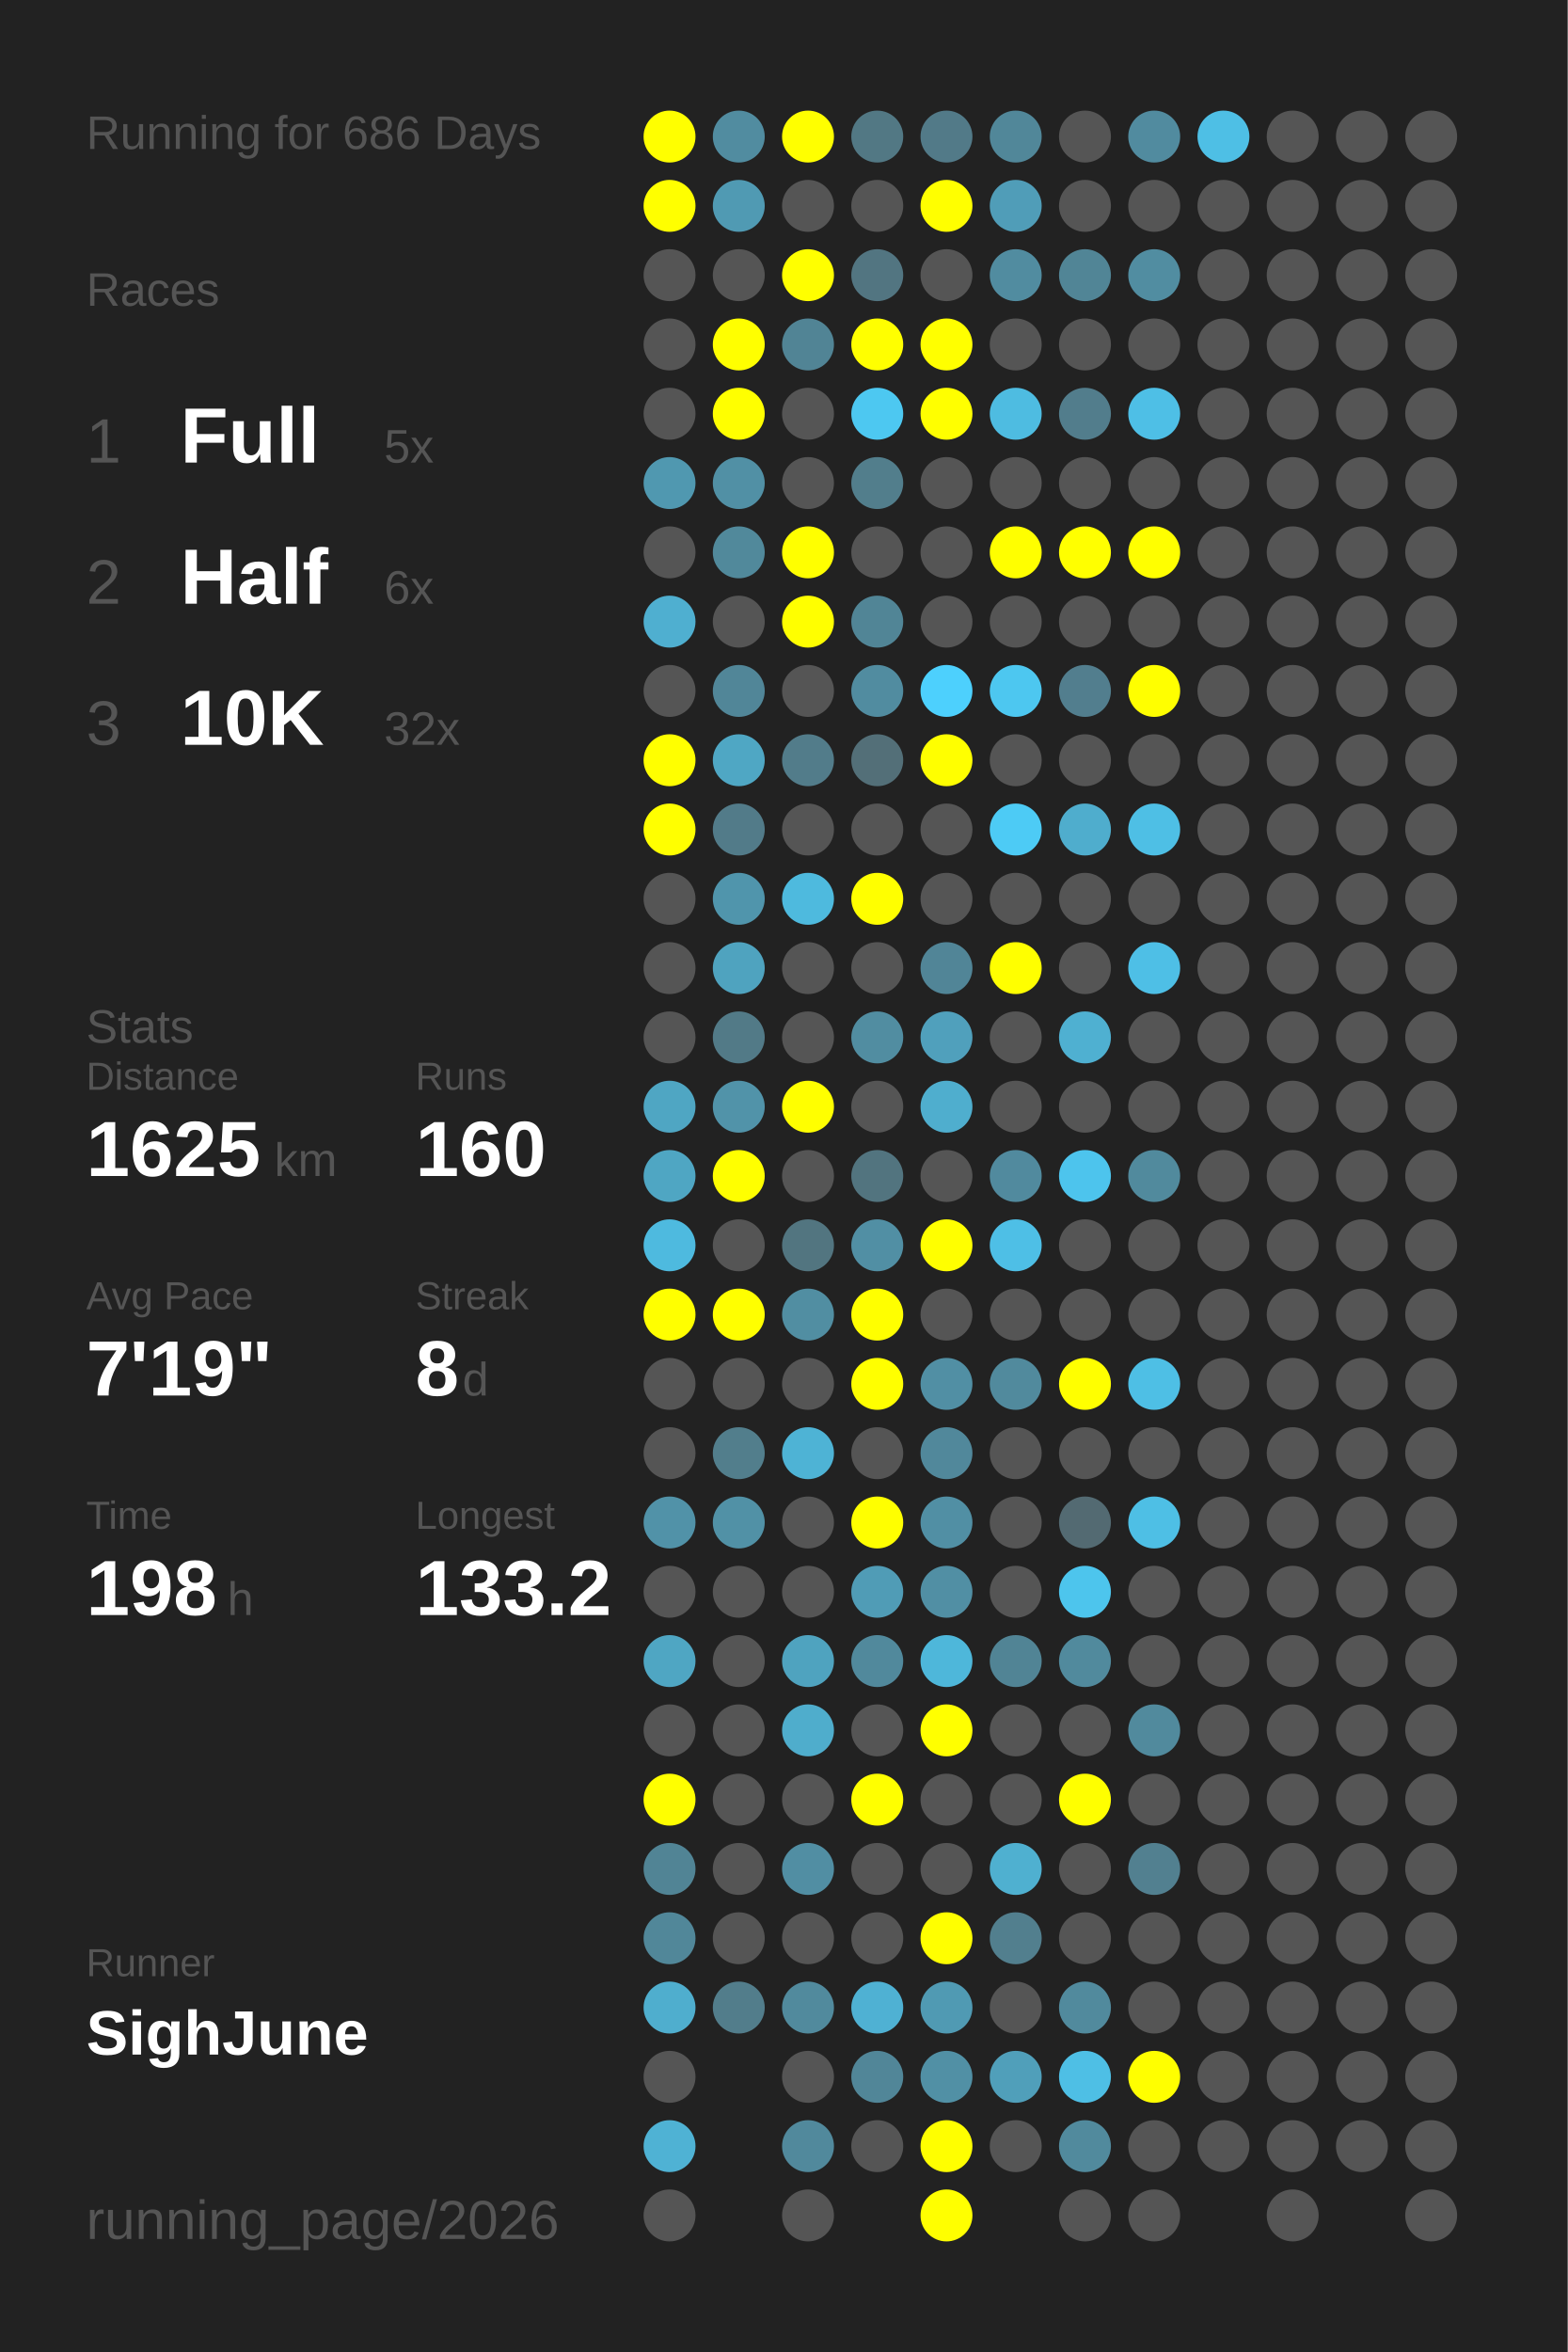
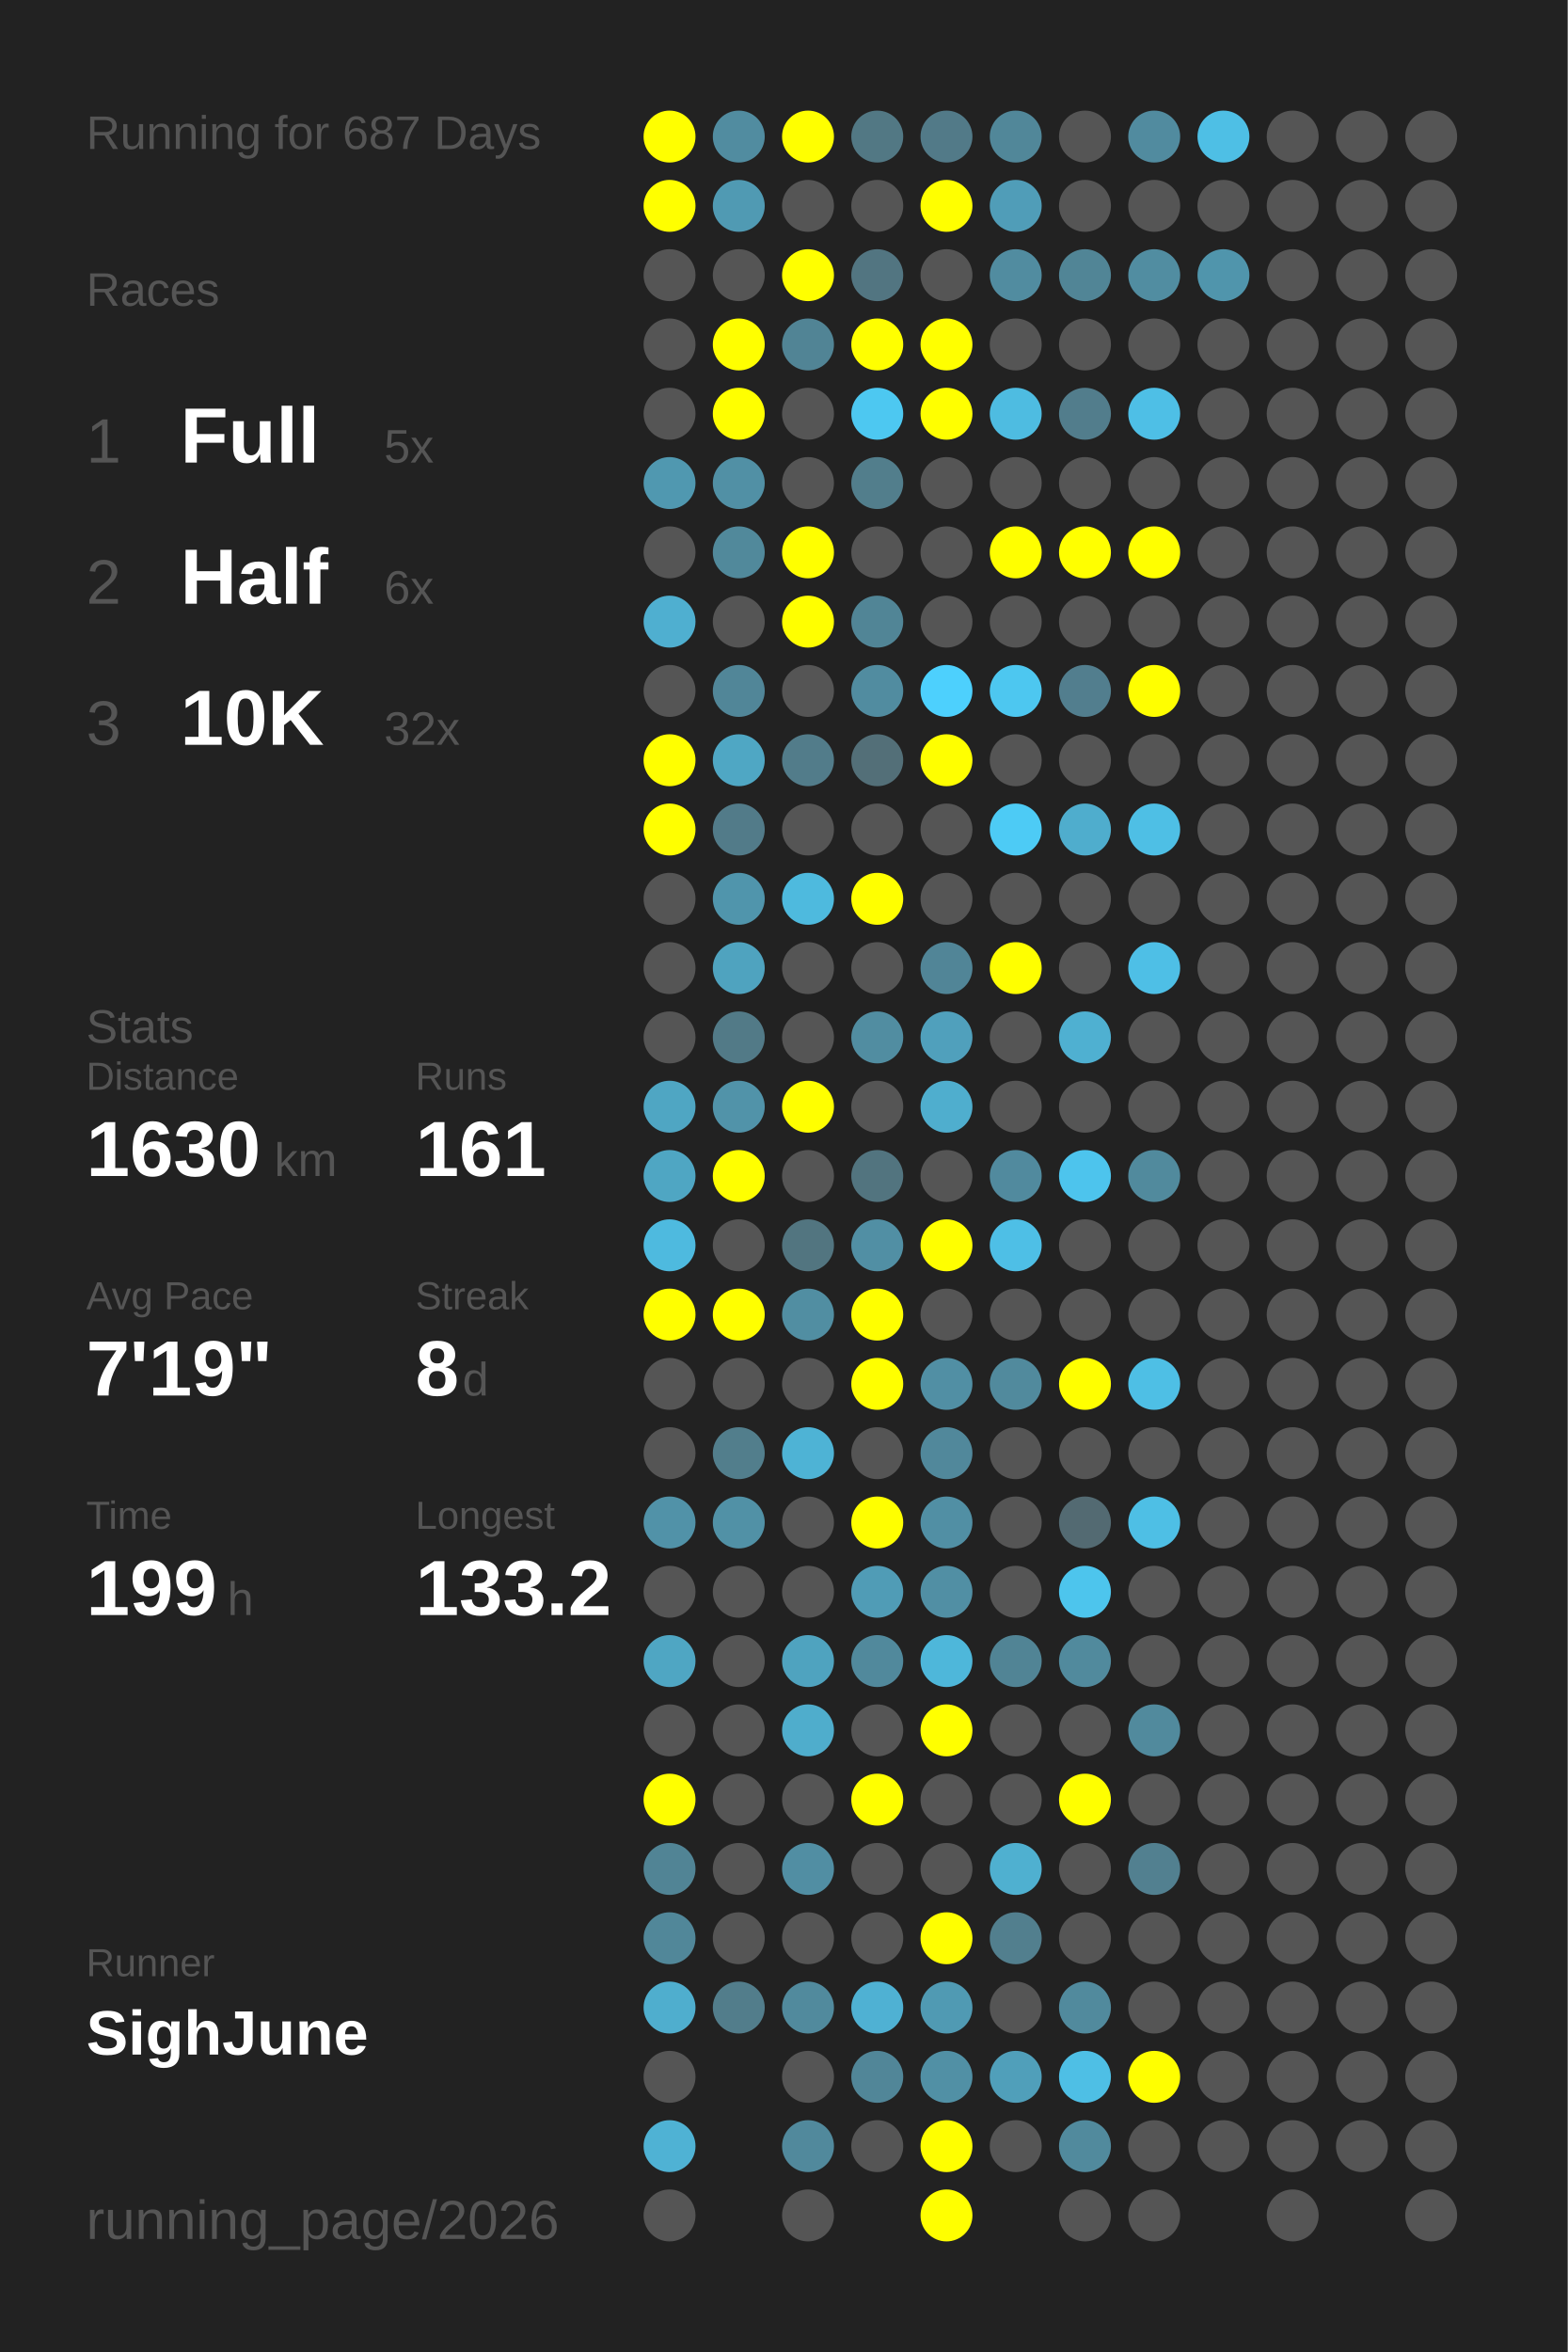
<svg xmlns="http://www.w3.org/2000/svg" baseProfile="full" height="300mm" version="1.1" viewBox="0,0,200,300" width="200mm">
  <defs />
  <rect fill="#222222" height="300" width="200" x="0" y="0" />
-   <text fill="#555555" style="font-size:6px; font-family:Arial;" x="11" y="19">Running for 686 Days</text>
+   <text fill="#555555" style="font-size:6px; font-family:Arial;" x="11" y="19">Running for 687 Days</text>
  <text fill="#555555" style="font-size:6px; font-family:Arial;" x="11" y="39">Races</text>
  <text fill="#555555" style="font-size:8px; font-family:Arial;" x="11" y="59">1</text>
  <text fill="#FFFFFF" style="font-size:10px; font-family:Arial; font-weight:bold;" x="23" y="59">Full</text>
  <text fill="#555555" style="font-size:6px; font-family:Arial;" x="49" y="59">5x</text>
  <text fill="#555555" style="font-size:8px; font-family:Arial;" x="11" y="77">2</text>
  <text fill="#FFFFFF" style="font-size:10px; font-family:Arial; font-weight:bold;" x="23" y="77">Half</text>
  <text fill="#555555" style="font-size:6px; font-family:Arial;" x="49" y="77">6x</text>
  <text fill="#555555" style="font-size:8px; font-family:Arial;" x="11" y="95">3</text>
  <text fill="#FFFFFF" style="font-size:10px; font-family:Arial; font-weight:bold;" x="23" y="95">10K</text>
  <text fill="#555555" style="font-size:6px; font-family:Arial;" x="49" y="95">32x</text>
  <text fill="#555555" style="font-size:6px; font-family:Arial;" x="11" y="133">Stats</text>
  <text fill="#555555" style="font-size:5px; font-family:Arial;" x="11" y="139">Distance</text>
-   <text fill="#FFFFFF" style="font-size:10px; font-family:Arial; font-weight:bold;" x="11" y="150">1625</text>
+   <text fill="#FFFFFF" style="font-size:10px; font-family:Arial; font-weight:bold;" x="11" y="150">1630</text>
  <text fill="#555555" style="font-size:6px; font-family:Arial;" x="35" y="150">km</text>
  <text fill="#555555" style="font-size:5px; font-family:Arial;" x="53" y="139">Runs</text>
-   <text fill="#FFFFFF" style="font-size:10px; font-family:Arial; font-weight:bold;" x="53" y="150">160</text>
+   <text fill="#FFFFFF" style="font-size:10px; font-family:Arial; font-weight:bold;" x="53" y="150">161</text>
  <text fill="#555555" style="font-size:5px; font-family:Arial;" x="11" y="167">Avg Pace</text>
  <text fill="#FFFFFF" style="font-size:10px; font-family:Arial; font-weight:bold;" x="11" y="178">7'19"</text>
  <text fill="#555555" style="font-size:5px; font-family:Arial;" x="53" y="167">Streak</text>
  <text fill="#FFFFFF" style="font-size:10px; font-family:Arial; font-weight:bold;" x="53" y="178">8</text>
  <text fill="#555555" style="font-size:6px; font-family:Arial;" x="59" y="178">d</text>
  <text fill="#555555" style="font-size:5px; font-family:Arial;" x="11" y="195">Time</text>
-   <text fill="#FFFFFF" style="font-size:10px; font-family:Arial; font-weight:bold;" x="11" y="206">198</text>
+   <text fill="#FFFFFF" style="font-size:10px; font-family:Arial; font-weight:bold;" x="11" y="206">199</text>
  <text fill="#555555" style="font-size:6px; font-family:Arial;" x="29" y="206">h</text>
  <text fill="#555555" style="font-size:5px; font-family:Arial;" x="53" y="195">Longest</text>
  <text fill="#FFFFFF" style="font-size:10px; font-family:Arial; font-weight:bold;" x="53" y="206">133.2</text>
  <text fill="#555555" style="font-size:5px; font-family:Arial;" x="11" y="252.065">Runner</text>
  <text fill="#FFFFFF" style="font-size:8px; font-family:Arial; font-weight:bold;" x="11" y="262.065">SighJune</text>
  <text fill="#555555" style="font-size:7px; font-family:Arial;" x="11" y="285.581">running_page/2026</text>
  <circle cx="85.417" cy="17.419" fill="#FFFF00" r="3.312" />
  <circle cx="85.417" cy="26.258" fill="#FFFF00" r="3.312" />
  <circle cx="85.417" cy="35.097" fill="#555555" r="3.312" />
  <circle cx="85.417" cy="43.935" fill="#555555" r="3.312" />
  <circle cx="85.417" cy="52.774" fill="#555555" r="3.312" />
  <circle cx="85.417" cy="61.613" fill="#5098b0" r="3.312" />
  <circle cx="85.417" cy="70.452" fill="#555555" r="3.312" />
  <circle cx="85.417" cy="79.29" fill="#4fafd0" r="3.312" />
  <circle cx="85.417" cy="88.129" fill="#555555" r="3.312" />
  <circle cx="85.417" cy="96.968" fill="#FFFF00" r="3.312" />
  <circle cx="85.417" cy="105.806" fill="#FFFF00" r="3.312" />
  <circle cx="85.417" cy="114.645" fill="#555555" r="3.312" />
  <circle cx="85.417" cy="123.484" fill="#555555" r="3.312" />
  <circle cx="85.417" cy="132.323" fill="#555555" r="3.312" />
  <circle cx="85.417" cy="141.161" fill="#4fa6c3" r="3.312" />
  <circle cx="85.417" cy="150" fill="#4fa6c3" r="3.312" />
  <circle cx="85.417" cy="158.839" fill="#4ebadf" r="3.312" />
  <circle cx="85.417" cy="167.677" fill="#FFFF00" r="3.312" />
  <circle cx="85.417" cy="176.516" fill="#555555" r="3.312" />
  <circle cx="85.417" cy="185.355" fill="#555555" r="3.312" />
  <circle cx="85.417" cy="194.194" fill="#5192a8" r="3.312" />
  <circle cx="85.417" cy="203.032" fill="#555555" r="3.312" />
  <circle cx="85.417" cy="211.871" fill="#4fa6c3" r="3.312" />
  <circle cx="85.417" cy="220.71" fill="#555555" r="3.312" />
  <circle cx="85.417" cy="229.548" fill="#FFFF00" r="3.312" />
  <circle cx="85.417" cy="238.387" fill="#518495" r="3.312" />
  <circle cx="85.417" cy="247.226" fill="#518799" r="3.312" />
  <circle cx="85.417" cy="256.065" fill="#4faece" r="3.312" />
  <circle cx="85.417" cy="264.903" fill="#555555" r="3.312" />
  <circle cx="85.417" cy="273.742" fill="#4fb2d4" r="3.312" />
  <circle cx="85.417" cy="282.581" fill="#555555" r="3.312" />
  <circle cx="94.25" cy="17.419" fill="#518ca0" r="3.312" />
  <circle cx="94.25" cy="26.258" fill="#509ab3" r="3.312" />
  <circle cx="94.25" cy="35.097" fill="#555555" r="3.312" />
  <circle cx="94.25" cy="43.935" fill="#FFFF00" r="3.312" />
  <circle cx="94.25" cy="52.774" fill="#FFFF00" r="3.312" />
  <circle cx="94.25" cy="61.613" fill="#5190a5" r="3.312" />
  <circle cx="94.25" cy="70.452" fill="#51899b" r="3.312" />
  <circle cx="94.25" cy="79.29" fill="#555555" r="3.312" />
  <circle cx="94.25" cy="88.129" fill="#518698" r="3.312" />
  <circle cx="94.25" cy="96.968" fill="#4fa7c4" r="3.312" />
  <circle cx="94.25" cy="105.806" fill="#527b89" r="3.312" />
  <circle cx="94.25" cy="114.645" fill="#5095ac" r="3.312" />
  <circle cx="94.25" cy="123.484" fill="#4fa3bf" r="3.312" />
  <circle cx="94.25" cy="132.323" fill="#527a87" r="3.312" />
  <circle cx="94.25" cy="141.161" fill="#5193a9" r="3.312" />
  <circle cx="94.25" cy="150" fill="#FFFF00" r="3.312" />
  <circle cx="94.25" cy="158.839" fill="#555555" r="3.312" />
  <circle cx="94.25" cy="167.677" fill="#FFFF00" r="3.312" />
  <circle cx="94.25" cy="176.516" fill="#555555" r="3.312" />
  <circle cx="94.25" cy="185.355" fill="#527e8c" r="3.312" />
  <circle cx="94.25" cy="194.194" fill="#5191a6" r="3.312" />
  <circle cx="94.25" cy="203.032" fill="#555555" r="3.312" />
  <circle cx="94.25" cy="211.871" fill="#555555" r="3.312" />
  <circle cx="94.25" cy="220.71" fill="#555555" r="3.312" />
  <circle cx="94.25" cy="229.548" fill="#555555" r="3.312" />
  <circle cx="94.25" cy="238.387" fill="#555555" r="3.312" />
  <circle cx="94.25" cy="247.226" fill="#555555" r="3.312" />
  <circle cx="94.25" cy="256.065" fill="#527d8b" r="3.312" />
  <circle cx="103.083" cy="17.419" fill="#FFFF00" r="3.312" />
  <circle cx="103.083" cy="26.258" fill="#555555" r="3.312" />
  <circle cx="103.083" cy="35.097" fill="#FFFF00" r="3.312" />
  <circle cx="103.083" cy="43.935" fill="#518495" r="3.312" />
  <circle cx="103.083" cy="52.774" fill="#555555" r="3.312" />
  <circle cx="103.083" cy="61.613" fill="#555555" r="3.312" />
  <circle cx="103.083" cy="70.452" fill="#FFFF00" r="3.312" />
  <circle cx="103.083" cy="79.29" fill="#FFFF00" r="3.312" />
  <circle cx="103.083" cy="88.129" fill="#555555" r="3.312" />
  <circle cx="103.083" cy="96.968" fill="#527c8a" r="3.312" />
  <circle cx="103.083" cy="105.806" fill="#555555" r="3.312" />
  <circle cx="103.083" cy="114.645" fill="#4ebade" r="3.312" />
  <circle cx="103.083" cy="123.484" fill="#555555" r="3.312" />
  <circle cx="103.083" cy="132.323" fill="#555555" r="3.312" />
  <circle cx="103.083" cy="141.161" fill="#FFFF00" r="3.312" />
  <circle cx="103.083" cy="150" fill="#555555" r="3.312" />
  <circle cx="103.083" cy="158.839" fill="#527580" r="3.312" />
  <circle cx="103.083" cy="167.677" fill="#518ea2" r="3.312" />
  <circle cx="103.083" cy="176.516" fill="#555555" r="3.312" />
  <circle cx="103.083" cy="185.355" fill="#4eb3d5" r="3.312" />
  <circle cx="103.083" cy="194.194" fill="#555555" r="3.312" />
  <circle cx="103.083" cy="203.032" fill="#555555" r="3.312" />
  <circle cx="103.083" cy="211.871" fill="#4fa3bf" r="3.312" />
  <circle cx="103.083" cy="220.71" fill="#4fadcc" r="3.312" />
  <circle cx="103.083" cy="229.548" fill="#555555" r="3.312" />
  <circle cx="103.083" cy="238.387" fill="#518ea3" r="3.312" />
  <circle cx="103.083" cy="247.226" fill="#555555" r="3.312" />
  <circle cx="103.083" cy="256.065" fill="#518a9d" r="3.312" />
  <circle cx="103.083" cy="264.903" fill="#555555" r="3.312" />
  <circle cx="103.083" cy="273.742" fill="#51899c" r="3.312" />
  <circle cx="103.083" cy="282.581" fill="#555555" r="3.312" />
  <circle cx="111.917" cy="17.419" fill="#527884" r="3.312" />
  <circle cx="111.917" cy="26.258" fill="#555555" r="3.312" />
  <circle cx="111.917" cy="35.097" fill="#527581" r="3.312" />
  <circle cx="111.917" cy="43.935" fill="#FFFF00" r="3.312" />
  <circle cx="111.917" cy="52.774" fill="#4dc8f1" r="3.312" />
  <circle cx="111.917" cy="61.613" fill="#527e8c" r="3.312" />
  <circle cx="111.917" cy="70.452" fill="#555555" r="3.312" />
  <circle cx="111.917" cy="79.29" fill="#518596" r="3.312" />
  <circle cx="111.917" cy="88.129" fill="#518ca0" r="3.312" />
  <circle cx="111.917" cy="96.968" fill="#536f78" r="3.312" />
  <circle cx="111.917" cy="105.806" fill="#555555" r="3.312" />
  <circle cx="111.917" cy="114.645" fill="#FFFF00" r="3.312" />
  <circle cx="111.917" cy="123.484" fill="#555555" r="3.312" />
  <circle cx="111.917" cy="132.323" fill="#518da1" r="3.312" />
  <circle cx="111.917" cy="141.161" fill="#555555" r="3.312" />
  <circle cx="111.917" cy="150" fill="#52747f" r="3.312" />
  <circle cx="111.917" cy="158.839" fill="#518fa4" r="3.312" />
  <circle cx="111.917" cy="167.677" fill="#FFFF00" r="3.312" />
  <circle cx="111.917" cy="176.516" fill="#FFFF00" r="3.312" />
  <circle cx="111.917" cy="185.355" fill="#555555" r="3.312" />
  <circle cx="111.917" cy="194.194" fill="#FFFF00" r="3.312" />
  <circle cx="111.917" cy="203.032" fill="#509cb6" r="3.312" />
  <circle cx="111.917" cy="211.871" fill="#51899c" r="3.312" />
  <circle cx="111.917" cy="220.71" fill="#555555" r="3.312" />
  <circle cx="111.917" cy="229.548" fill="#FFFF00" r="3.312" />
  <circle cx="111.917" cy="238.387" fill="#555555" r="3.312" />
  <circle cx="111.917" cy="247.226" fill="#555555" r="3.312" />
  <circle cx="111.917" cy="256.065" fill="#4fb1d3" r="3.312" />
  <circle cx="111.917" cy="264.903" fill="#518698" r="3.312" />
  <circle cx="111.917" cy="273.742" fill="#555555" r="3.312" />
  <circle cx="120.75" cy="17.419" fill="#527a88" r="3.312" />
  <circle cx="120.75" cy="26.258" fill="#FFFF00" r="3.312" />
  <circle cx="120.75" cy="35.097" fill="#555555" r="3.312" />
  <circle cx="120.75" cy="43.935" fill="#FFFF00" r="3.312" />
  <circle cx="120.75" cy="52.774" fill="#FFFF00" r="3.312" />
  <circle cx="120.75" cy="61.613" fill="#555555" r="3.312" />
  <circle cx="120.75" cy="70.452" fill="#555555" r="3.312" />
  <circle cx="120.75" cy="79.29" fill="#555555" r="3.312" />
  <circle cx="120.75" cy="88.129" fill="#4dd0fd" r="3.312" />
  <circle cx="120.75" cy="96.968" fill="#FFFF00" r="3.312" />
  <circle cx="120.75" cy="105.806" fill="#555555" r="3.312" />
  <circle cx="120.75" cy="114.645" fill="#555555" r="3.312" />
  <circle cx="120.75" cy="123.484" fill="#518597" r="3.312" />
  <circle cx="120.75" cy="132.323" fill="#50a0bc" r="3.312" />
  <circle cx="120.75" cy="141.161" fill="#4faece" r="3.312" />
  <circle cx="120.75" cy="150" fill="#555555" r="3.312" />
  <circle cx="120.75" cy="158.839" fill="#FFFF00" r="3.312" />
  <circle cx="120.75" cy="167.677" fill="#555555" r="3.312" />
  <circle cx="120.75" cy="176.516" fill="#518fa4" r="3.312" />
  <circle cx="120.75" cy="185.355" fill="#51889b" r="3.312" />
  <circle cx="120.75" cy="194.194" fill="#518fa4" r="3.312" />
  <circle cx="120.75" cy="203.032" fill="#518fa4" r="3.312" />
  <circle cx="120.75" cy="211.871" fill="#4eb7da" r="3.312" />
  <circle cx="120.75" cy="220.71" fill="#FFFF00" r="3.312" />
  <circle cx="120.75" cy="229.548" fill="#555555" r="3.312" />
  <circle cx="120.75" cy="238.387" fill="#555555" r="3.312" />
  <circle cx="120.75" cy="247.226" fill="#FFFF00" r="3.312" />
  <circle cx="120.75" cy="256.065" fill="#509ab3" r="3.312" />
  <circle cx="120.75" cy="264.903" fill="#5190a5" r="3.312" />
  <circle cx="120.75" cy="273.742" fill="#FFFF00" r="3.312" />
  <circle cx="120.75" cy="282.581" fill="#FFFF00" r="3.312" />
  <circle cx="129.583" cy="17.419" fill="#518799" r="3.312" />
  <circle cx="129.583" cy="26.258" fill="#509db8" r="3.312" />
  <circle cx="129.583" cy="35.097" fill="#518ca0" r="3.312" />
  <circle cx="129.583" cy="43.935" fill="#555555" r="3.312" />
  <circle cx="129.583" cy="52.774" fill="#4ebce1" r="3.312" />
  <circle cx="129.583" cy="61.613" fill="#555555" r="3.312" />
  <circle cx="129.583" cy="70.452" fill="#FFFF00" r="3.312" />
  <circle cx="129.583" cy="79.29" fill="#555555" r="3.312" />
  <circle cx="129.583" cy="88.129" fill="#4dc7f0" r="3.312" />
  <circle cx="129.583" cy="96.968" fill="#555555" r="3.312" />
  <circle cx="129.583" cy="105.806" fill="#4dcbf5" r="3.312" />
  <circle cx="129.583" cy="114.645" fill="#555555" r="3.312" />
  <circle cx="129.583" cy="123.484" fill="#FFFF00" r="3.312" />
  <circle cx="129.583" cy="132.323" fill="#555555" r="3.312" />
  <circle cx="129.583" cy="141.161" fill="#555555" r="3.312" />
  <circle cx="129.583" cy="150" fill="#518a9e" r="3.312" />
  <circle cx="129.583" cy="158.839" fill="#4ebfe6" r="3.312" />
  <circle cx="129.583" cy="167.677" fill="#555555" r="3.312" />
  <circle cx="129.583" cy="176.516" fill="#518a9d" r="3.312" />
  <circle cx="129.583" cy="185.355" fill="#555555" r="3.312" />
  <circle cx="129.583" cy="194.194" fill="#555555" r="3.312" />
  <circle cx="129.583" cy="203.032" fill="#555555" r="3.312" />
  <circle cx="129.583" cy="211.871" fill="#518495" r="3.312" />
  <circle cx="129.583" cy="220.71" fill="#555555" r="3.312" />
  <circle cx="129.583" cy="229.548" fill="#555555" r="3.312" />
  <circle cx="129.583" cy="238.387" fill="#4fb0d0" r="3.312" />
  <circle cx="129.583" cy="247.226" fill="#527f8e" r="3.312" />
  <circle cx="129.583" cy="256.065" fill="#555555" r="3.312" />
  <circle cx="129.583" cy="264.903" fill="#509fba" r="3.312" />
  <circle cx="129.583" cy="273.742" fill="#555555" r="3.312" />
  <circle cx="138.417" cy="17.419" fill="#555555" r="3.312" />
  <circle cx="138.417" cy="26.258" fill="#555555" r="3.312" />
  <circle cx="138.417" cy="35.097" fill="#518596" r="3.312" />
  <circle cx="138.417" cy="43.935" fill="#555555" r="3.312" />
  <circle cx="138.417" cy="52.774" fill="#527d8c" r="3.312" />
  <circle cx="138.417" cy="61.613" fill="#555555" r="3.312" />
  <circle cx="138.417" cy="70.452" fill="#FFFF00" r="3.312" />
  <circle cx="138.417" cy="79.29" fill="#555555" r="3.312" />
  <circle cx="138.417" cy="88.129" fill="#527e8e" r="3.312" />
  <circle cx="138.417" cy="96.968" fill="#555555" r="3.312" />
  <circle cx="138.417" cy="105.806" fill="#4fadcd" r="3.312" />
  <circle cx="138.417" cy="114.645" fill="#555555" r="3.312" />
  <circle cx="138.417" cy="123.484" fill="#555555" r="3.312" />
  <circle cx="138.417" cy="132.323" fill="#4fb0d1" r="3.312" />
  <circle cx="138.417" cy="141.161" fill="#555555" r="3.312" />
  <circle cx="138.417" cy="150" fill="#4dc4ed" r="3.312" />
  <circle cx="138.417" cy="158.839" fill="#555555" r="3.312" />
  <circle cx="138.417" cy="167.677" fill="#555555" r="3.312" />
  <circle cx="138.417" cy="176.516" fill="#FFFF00" r="3.312" />
  <circle cx="138.417" cy="185.355" fill="#555555" r="3.312" />
  <circle cx="138.417" cy="194.194" fill="#536a72" r="3.312" />
  <circle cx="138.417" cy="203.032" fill="#4dc5ed" r="3.312" />
  <circle cx="138.417" cy="211.871" fill="#518a9d" r="3.312" />
  <circle cx="138.417" cy="220.71" fill="#555555" r="3.312" />
  <circle cx="138.417" cy="229.548" fill="#FFFF00" r="3.312" />
  <circle cx="138.417" cy="238.387" fill="#555555" r="3.312" />
  <circle cx="138.417" cy="247.226" fill="#555555" r="3.312" />
  <circle cx="138.417" cy="256.065" fill="#518a9d" r="3.312" />
  <circle cx="138.417" cy="264.903" fill="#4ebfe5" r="3.312" />
  <circle cx="138.417" cy="273.742" fill="#518a9d" r="3.312" />
  <circle cx="138.417" cy="282.581" fill="#555555" r="3.312" />
  <circle cx="147.25" cy="17.419" fill="#518b9f" r="3.312" />
  <circle cx="147.25" cy="26.258" fill="#555555" r="3.312" />
  <circle cx="147.25" cy="35.097" fill="#518da1" r="3.312" />
  <circle cx="147.25" cy="43.935" fill="#555555" r="3.312" />
  <circle cx="147.25" cy="52.774" fill="#4ebfe6" r="3.312" />
  <circle cx="147.25" cy="61.613" fill="#555555" r="3.312" />
  <circle cx="147.25" cy="70.452" fill="#FFFF00" r="3.312" />
  <circle cx="147.25" cy="79.29" fill="#555555" r="3.312" />
  <circle cx="147.25" cy="88.129" fill="#FFFF00" r="3.312" />
  <circle cx="147.25" cy="96.968" fill="#555555" r="3.312" />
  <circle cx="147.25" cy="105.806" fill="#4ebfe5" r="3.312" />
  <circle cx="147.25" cy="114.645" fill="#555555" r="3.312" />
  <circle cx="147.25" cy="123.484" fill="#4ebfe6" r="3.312" />
  <circle cx="147.25" cy="132.323" fill="#555555" r="3.312" />
  <circle cx="147.25" cy="141.161" fill="#555555" r="3.312" />
  <circle cx="147.25" cy="150" fill="#518a9d" r="3.312" />
  <circle cx="147.25" cy="158.839" fill="#555555" r="3.312" />
  <circle cx="147.25" cy="167.677" fill="#555555" r="3.312" />
  <circle cx="147.25" cy="176.516" fill="#4ebfe5" r="3.312" />
  <circle cx="147.25" cy="185.355" fill="#555555" r="3.312" />
  <circle cx="147.25" cy="194.194" fill="#4ebfe5" r="3.312" />
  <circle cx="147.25" cy="203.032" fill="#555555" r="3.312" />
  <circle cx="147.25" cy="211.871" fill="#555555" r="3.312" />
  <circle cx="147.25" cy="220.71" fill="#518a9d" r="3.312" />
  <circle cx="147.25" cy="229.548" fill="#555555" r="3.312" />
  <circle cx="147.25" cy="238.387" fill="#528090" r="3.312" />
  <circle cx="147.25" cy="247.226" fill="#555555" r="3.312" />
  <circle cx="147.25" cy="256.065" fill="#555555" r="3.312" />
  <circle cx="147.25" cy="264.903" fill="#FFFF00" r="3.312" />
  <circle cx="147.25" cy="273.742" fill="#555555" r="3.312" />
  <circle cx="147.25" cy="282.581" fill="#555555" r="3.312" />
  <circle cx="156.083" cy="17.419" fill="#4ebfe5" r="3.312" />
  <circle cx="156.083" cy="26.258" fill="#555555" r="3.312" />
-   <circle cx="156.083" cy="35.097" fill="#555555" r="3.312" />
+   <circle cx="156.083" cy="35.097" fill="#5095ac" r="3.312" />
  <circle cx="156.083" cy="43.935" fill="#555555" r="3.312" />
  <circle cx="156.083" cy="52.774" fill="#555555" r="3.312" />
  <circle cx="156.083" cy="61.613" fill="#555555" r="3.312" />
  <circle cx="156.083" cy="70.452" fill="#555555" r="3.312" />
  <circle cx="156.083" cy="79.29" fill="#555555" r="3.312" />
  <circle cx="156.083" cy="88.129" fill="#555555" r="3.312" />
  <circle cx="156.083" cy="96.968" fill="#555555" r="3.312" />
  <circle cx="156.083" cy="105.806" fill="#555555" r="3.312" />
  <circle cx="156.083" cy="114.645" fill="#555555" r="3.312" />
  <circle cx="156.083" cy="123.484" fill="#555555" r="3.312" />
  <circle cx="156.083" cy="132.323" fill="#555555" r="3.312" />
  <circle cx="156.083" cy="141.161" fill="#555555" r="3.312" />
  <circle cx="156.083" cy="150" fill="#555555" r="3.312" />
  <circle cx="156.083" cy="158.839" fill="#555555" r="3.312" />
  <circle cx="156.083" cy="167.677" fill="#555555" r="3.312" />
  <circle cx="156.083" cy="176.516" fill="#555555" r="3.312" />
  <circle cx="156.083" cy="185.355" fill="#555555" r="3.312" />
  <circle cx="156.083" cy="194.194" fill="#555555" r="3.312" />
  <circle cx="156.083" cy="203.032" fill="#555555" r="3.312" />
  <circle cx="156.083" cy="211.871" fill="#555555" r="3.312" />
  <circle cx="156.083" cy="220.71" fill="#555555" r="3.312" />
  <circle cx="156.083" cy="229.548" fill="#555555" r="3.312" />
  <circle cx="156.083" cy="238.387" fill="#555555" r="3.312" />
  <circle cx="156.083" cy="247.226" fill="#555555" r="3.312" />
  <circle cx="156.083" cy="256.065" fill="#555555" r="3.312" />
  <circle cx="156.083" cy="264.903" fill="#555555" r="3.312" />
  <circle cx="156.083" cy="273.742" fill="#555555" r="3.312" />
  <circle cx="164.917" cy="17.419" fill="#555555" r="3.312" />
  <circle cx="164.917" cy="26.258" fill="#555555" r="3.312" />
  <circle cx="164.917" cy="35.097" fill="#555555" r="3.312" />
  <circle cx="164.917" cy="43.935" fill="#555555" r="3.312" />
  <circle cx="164.917" cy="52.774" fill="#555555" r="3.312" />
  <circle cx="164.917" cy="61.613" fill="#555555" r="3.312" />
  <circle cx="164.917" cy="70.452" fill="#555555" r="3.312" />
  <circle cx="164.917" cy="79.29" fill="#555555" r="3.312" />
  <circle cx="164.917" cy="88.129" fill="#555555" r="3.312" />
  <circle cx="164.917" cy="96.968" fill="#555555" r="3.312" />
  <circle cx="164.917" cy="105.806" fill="#555555" r="3.312" />
  <circle cx="164.917" cy="114.645" fill="#555555" r="3.312" />
  <circle cx="164.917" cy="123.484" fill="#555555" r="3.312" />
  <circle cx="164.917" cy="132.323" fill="#555555" r="3.312" />
  <circle cx="164.917" cy="141.161" fill="#555555" r="3.312" />
  <circle cx="164.917" cy="150" fill="#555555" r="3.312" />
  <circle cx="164.917" cy="158.839" fill="#555555" r="3.312" />
  <circle cx="164.917" cy="167.677" fill="#555555" r="3.312" />
  <circle cx="164.917" cy="176.516" fill="#555555" r="3.312" />
  <circle cx="164.917" cy="185.355" fill="#555555" r="3.312" />
  <circle cx="164.917" cy="194.194" fill="#555555" r="3.312" />
  <circle cx="164.917" cy="203.032" fill="#555555" r="3.312" />
  <circle cx="164.917" cy="211.871" fill="#555555" r="3.312" />
  <circle cx="164.917" cy="220.71" fill="#555555" r="3.312" />
  <circle cx="164.917" cy="229.548" fill="#555555" r="3.312" />
  <circle cx="164.917" cy="238.387" fill="#555555" r="3.312" />
  <circle cx="164.917" cy="247.226" fill="#555555" r="3.312" />
  <circle cx="164.917" cy="256.065" fill="#555555" r="3.312" />
  <circle cx="164.917" cy="264.903" fill="#555555" r="3.312" />
  <circle cx="164.917" cy="273.742" fill="#555555" r="3.312" />
  <circle cx="164.917" cy="282.581" fill="#555555" r="3.312" />
  <circle cx="173.75" cy="17.419" fill="#555555" r="3.312" />
  <circle cx="173.75" cy="26.258" fill="#555555" r="3.312" />
  <circle cx="173.75" cy="35.097" fill="#555555" r="3.312" />
  <circle cx="173.75" cy="43.935" fill="#555555" r="3.312" />
  <circle cx="173.75" cy="52.774" fill="#555555" r="3.312" />
  <circle cx="173.75" cy="61.613" fill="#555555" r="3.312" />
  <circle cx="173.75" cy="70.452" fill="#555555" r="3.312" />
  <circle cx="173.75" cy="79.29" fill="#555555" r="3.312" />
  <circle cx="173.75" cy="88.129" fill="#555555" r="3.312" />
  <circle cx="173.75" cy="96.968" fill="#555555" r="3.312" />
  <circle cx="173.75" cy="105.806" fill="#555555" r="3.312" />
  <circle cx="173.75" cy="114.645" fill="#555555" r="3.312" />
  <circle cx="173.75" cy="123.484" fill="#555555" r="3.312" />
  <circle cx="173.75" cy="132.323" fill="#555555" r="3.312" />
  <circle cx="173.75" cy="141.161" fill="#555555" r="3.312" />
  <circle cx="173.75" cy="150" fill="#555555" r="3.312" />
  <circle cx="173.75" cy="158.839" fill="#555555" r="3.312" />
  <circle cx="173.75" cy="167.677" fill="#555555" r="3.312" />
  <circle cx="173.75" cy="176.516" fill="#555555" r="3.312" />
  <circle cx="173.75" cy="185.355" fill="#555555" r="3.312" />
  <circle cx="173.75" cy="194.194" fill="#555555" r="3.312" />
  <circle cx="173.75" cy="203.032" fill="#555555" r="3.312" />
  <circle cx="173.75" cy="211.871" fill="#555555" r="3.312" />
  <circle cx="173.75" cy="220.71" fill="#555555" r="3.312" />
  <circle cx="173.75" cy="229.548" fill="#555555" r="3.312" />
  <circle cx="173.75" cy="238.387" fill="#555555" r="3.312" />
  <circle cx="173.75" cy="247.226" fill="#555555" r="3.312" />
  <circle cx="173.75" cy="256.065" fill="#555555" r="3.312" />
  <circle cx="173.75" cy="264.903" fill="#555555" r="3.312" />
  <circle cx="173.75" cy="273.742" fill="#555555" r="3.312" />
  <circle cx="182.583" cy="17.419" fill="#555555" r="3.312" />
  <circle cx="182.583" cy="26.258" fill="#555555" r="3.312" />
  <circle cx="182.583" cy="35.097" fill="#555555" r="3.312" />
  <circle cx="182.583" cy="43.935" fill="#555555" r="3.312" />
  <circle cx="182.583" cy="52.774" fill="#555555" r="3.312" />
  <circle cx="182.583" cy="61.613" fill="#555555" r="3.312" />
  <circle cx="182.583" cy="70.452" fill="#555555" r="3.312" />
  <circle cx="182.583" cy="79.29" fill="#555555" r="3.312" />
  <circle cx="182.583" cy="88.129" fill="#555555" r="3.312" />
  <circle cx="182.583" cy="96.968" fill="#555555" r="3.312" />
  <circle cx="182.583" cy="105.806" fill="#555555" r="3.312" />
  <circle cx="182.583" cy="114.645" fill="#555555" r="3.312" />
  <circle cx="182.583" cy="123.484" fill="#555555" r="3.312" />
  <circle cx="182.583" cy="132.323" fill="#555555" r="3.312" />
  <circle cx="182.583" cy="141.161" fill="#555555" r="3.312" />
  <circle cx="182.583" cy="150" fill="#555555" r="3.312" />
  <circle cx="182.583" cy="158.839" fill="#555555" r="3.312" />
  <circle cx="182.583" cy="167.677" fill="#555555" r="3.312" />
  <circle cx="182.583" cy="176.516" fill="#555555" r="3.312" />
  <circle cx="182.583" cy="185.355" fill="#555555" r="3.312" />
  <circle cx="182.583" cy="194.194" fill="#555555" r="3.312" />
  <circle cx="182.583" cy="203.032" fill="#555555" r="3.312" />
  <circle cx="182.583" cy="211.871" fill="#555555" r="3.312" />
  <circle cx="182.583" cy="220.71" fill="#555555" r="3.312" />
  <circle cx="182.583" cy="229.548" fill="#555555" r="3.312" />
  <circle cx="182.583" cy="238.387" fill="#555555" r="3.312" />
  <circle cx="182.583" cy="247.226" fill="#555555" r="3.312" />
  <circle cx="182.583" cy="256.065" fill="#555555" r="3.312" />
  <circle cx="182.583" cy="264.903" fill="#555555" r="3.312" />
  <circle cx="182.583" cy="273.742" fill="#555555" r="3.312" />
  <circle cx="182.583" cy="282.581" fill="#555555" r="3.312" />
</svg>
